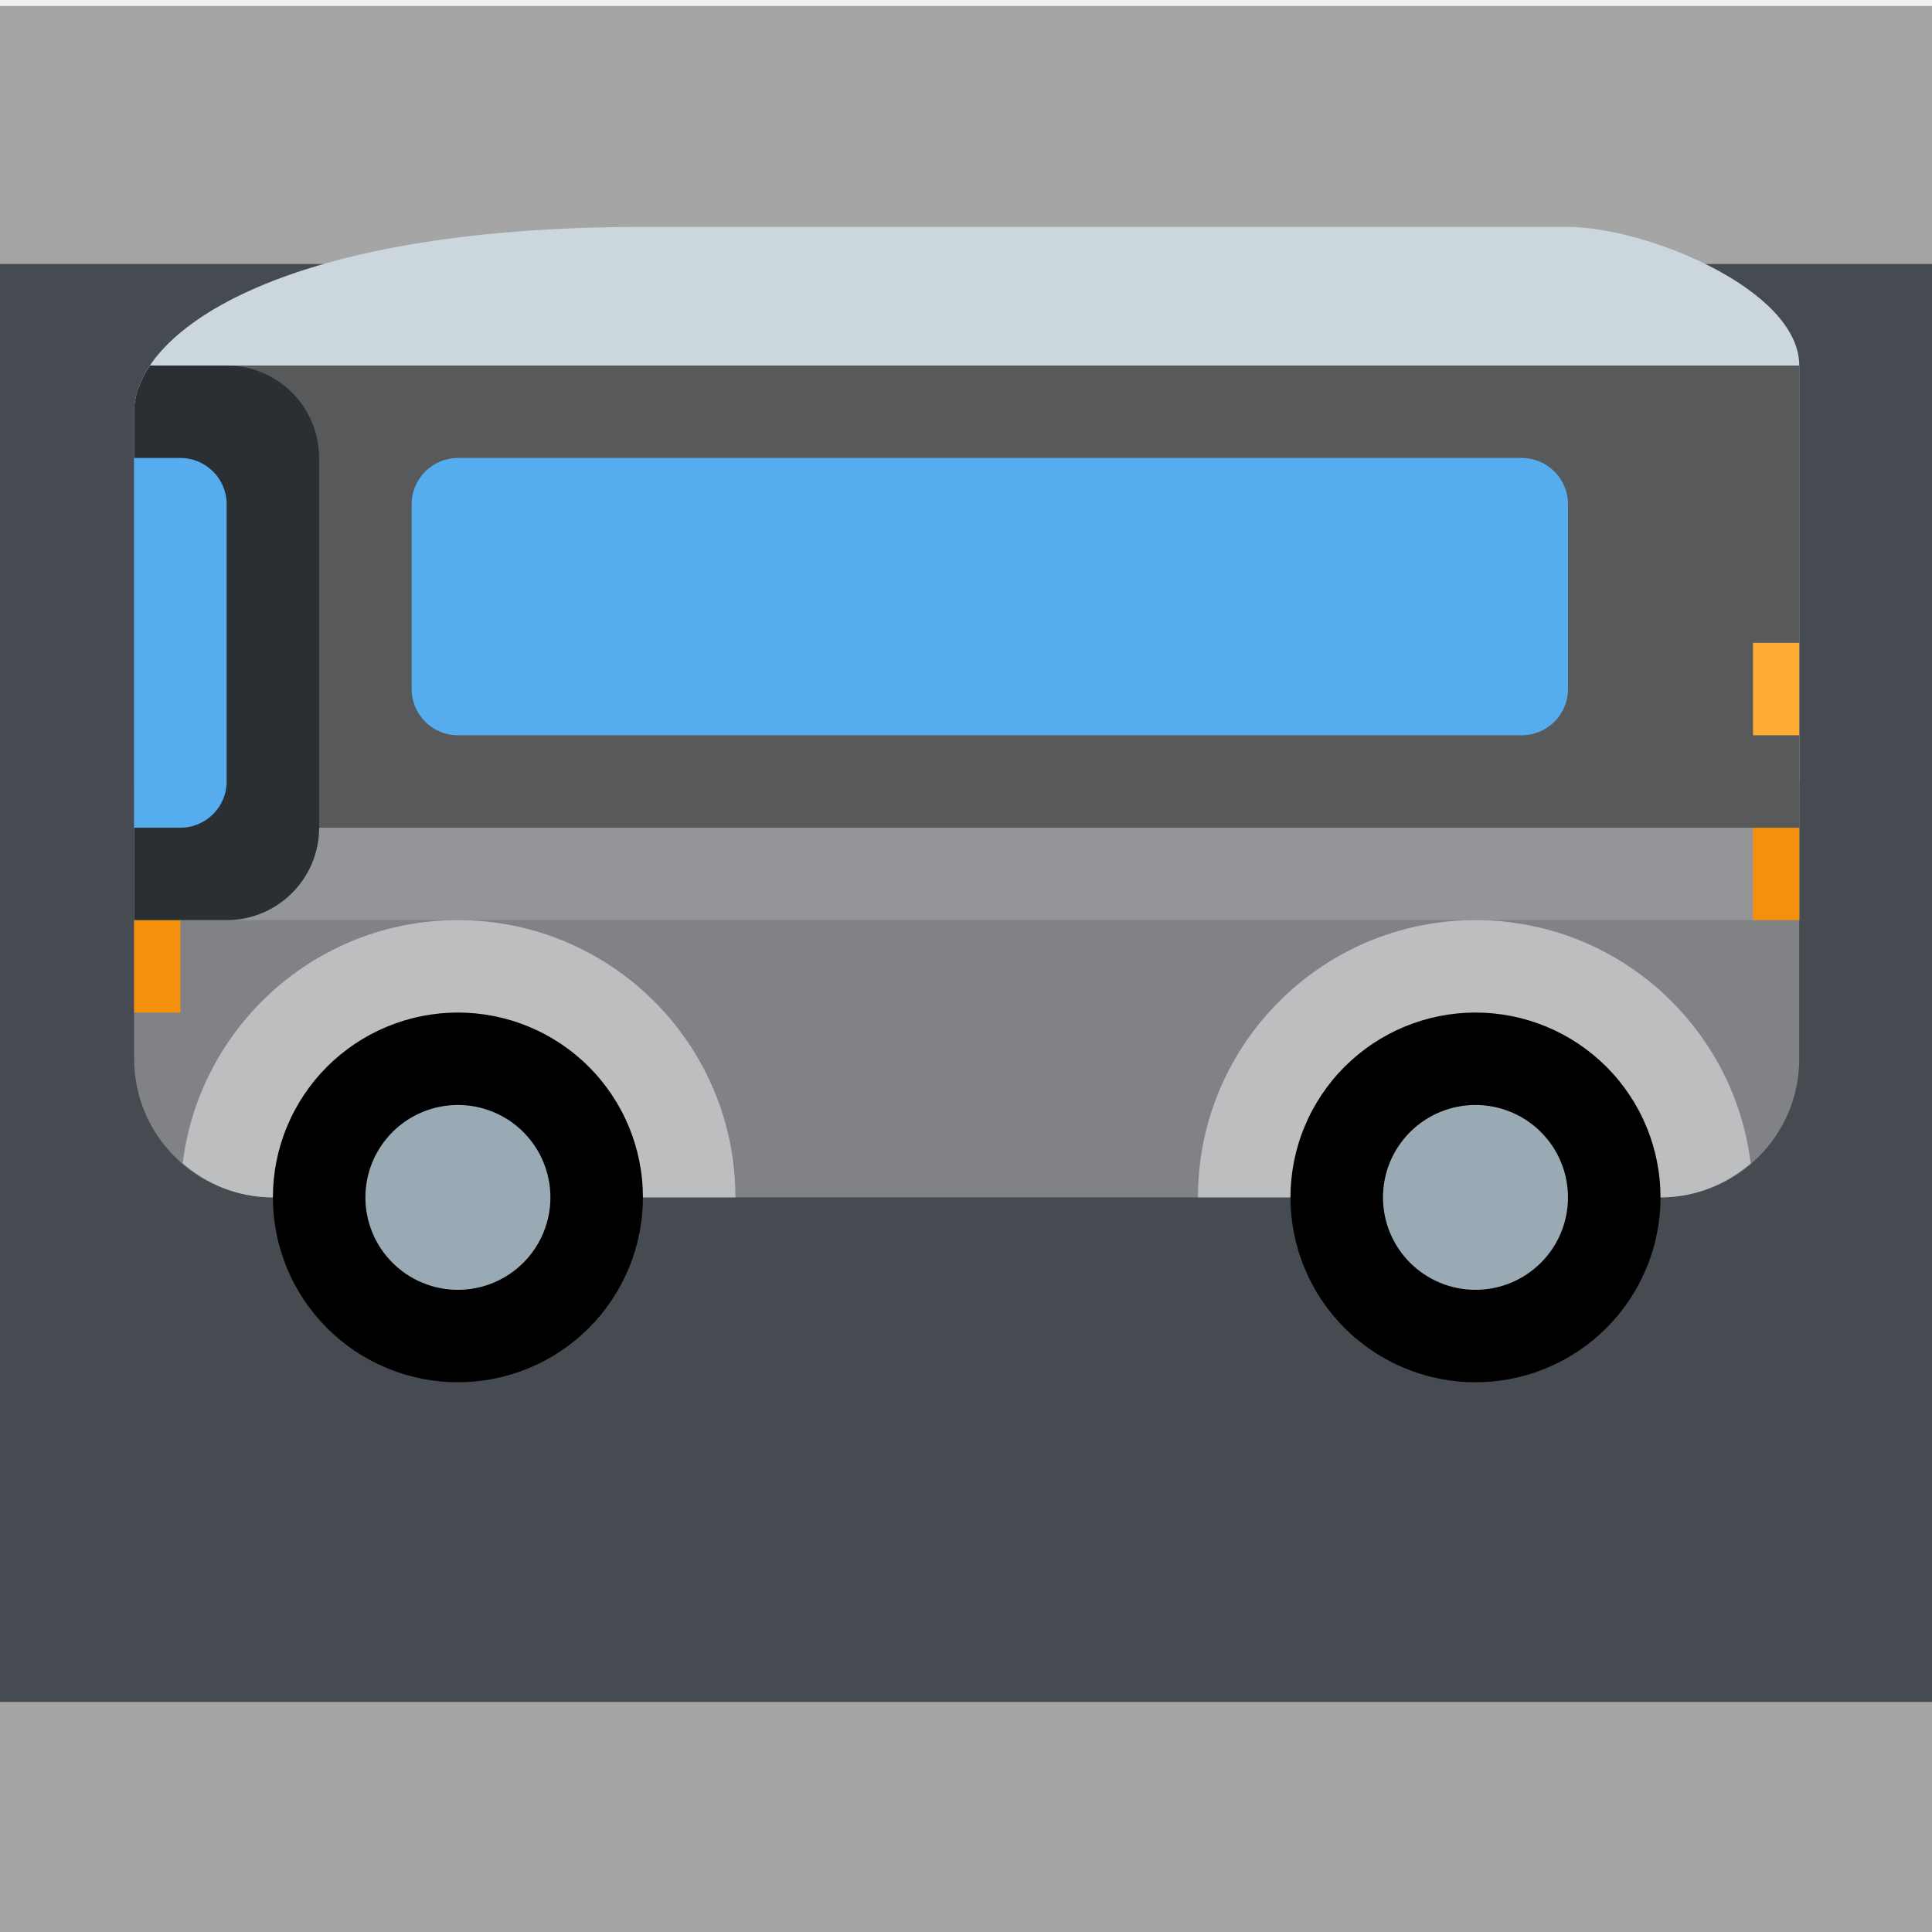
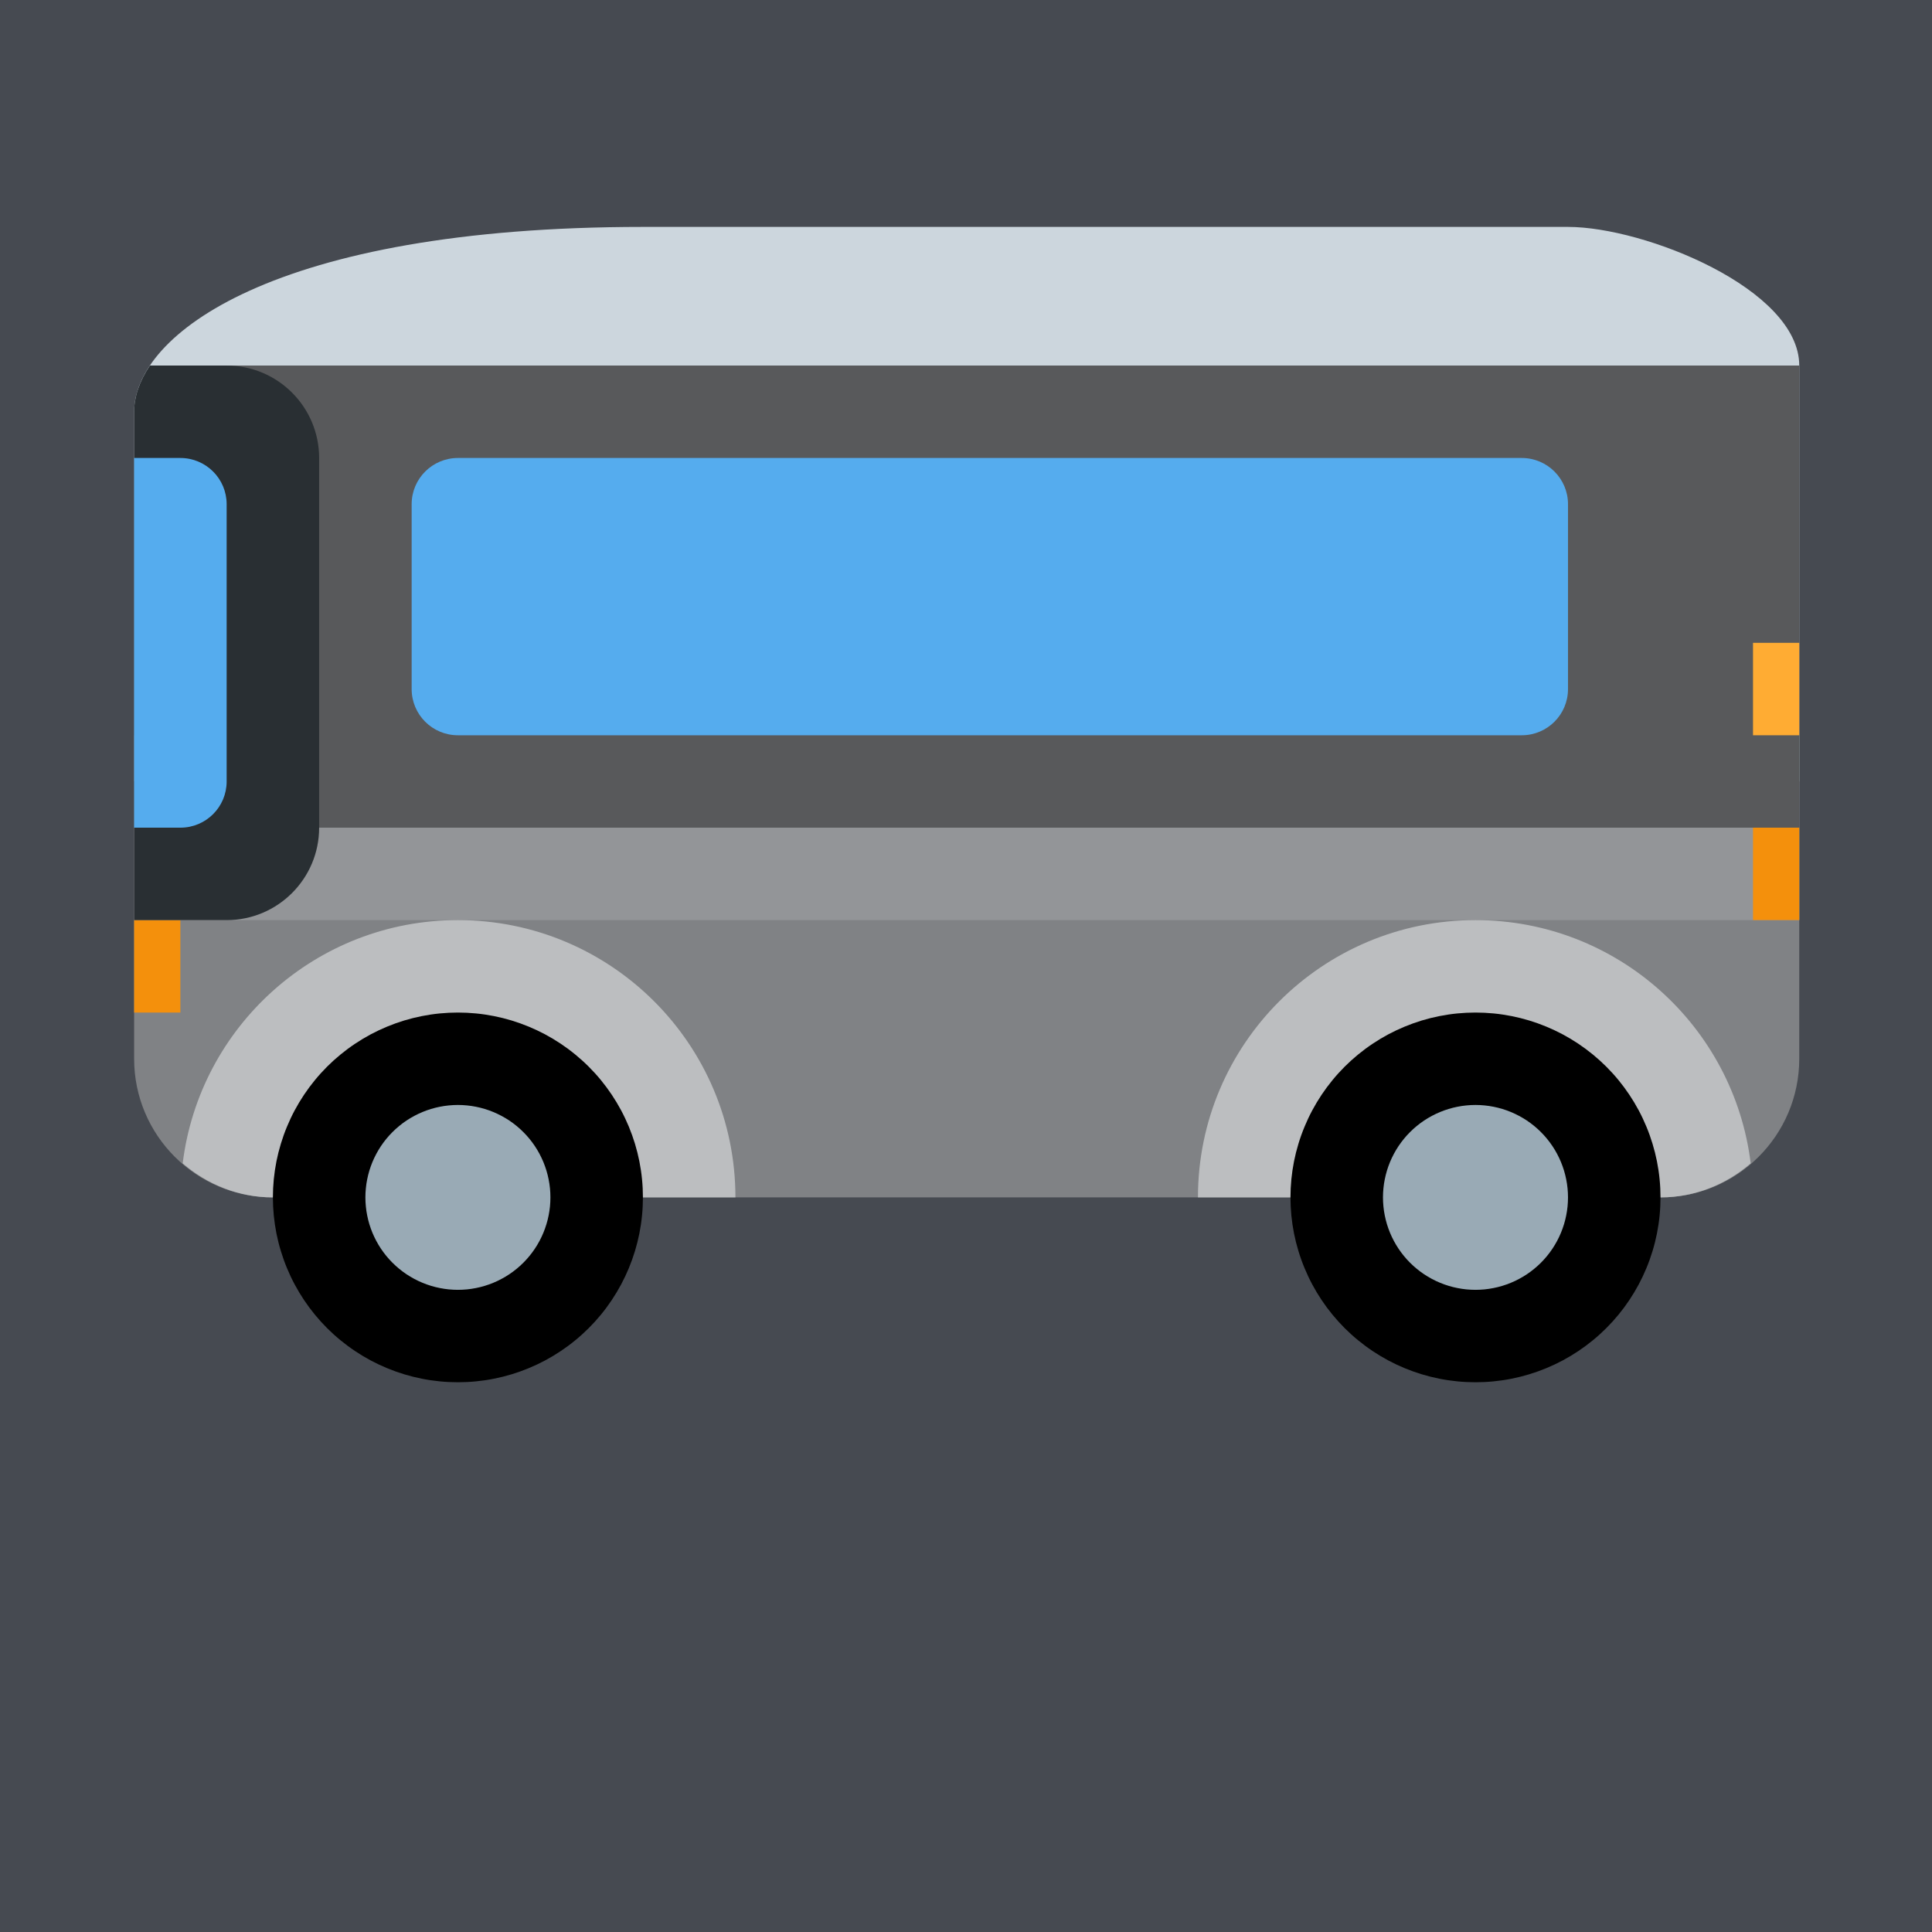
<svg xmlns="http://www.w3.org/2000/svg" width="500" zoomAndPan="magnify" viewBox="0 0 375 375" height="500" preserveAspectRatio="xMidYMid meet" version="1.0">
  <defs>
    <clipPath id="id1">
      <path d="M 26 142 L 349.637 142 L 349.637 233 L 26 233 Z M 26 142 " clip-rule="nonzero" />
    </clipPath>
    <clipPath id="id2">
      <path d="M 26 44.043 L 349.637 44.043 L 349.637 152 L 26 152 Z M 26 44.043 " clip-rule="nonzero" />
    </clipPath>
    <clipPath id="id3">
      <path d="M 26 151 L 349.637 151 L 349.637 179 L 26 179 Z M 26 151 " clip-rule="nonzero" />
    </clipPath>
    <clipPath id="id4">
      <path d="M 52 196 L 125 196 L 125 268.293 L 52 268.293 Z M 52 196 " clip-rule="nonzero" />
    </clipPath>
    <clipPath id="id5">
      <path d="M 250 196 L 323 196 L 323 268.293 L 250 268.293 Z M 250 196 " clip-rule="nonzero" />
    </clipPath>
    <clipPath id="id6">
      <path d="M 26 160 L 349.637 160 L 349.637 197 L 26 197 Z M 26 160 " clip-rule="nonzero" />
    </clipPath>
    <clipPath id="id7">
      <path d="M 35 70 L 349.637 70 L 349.637 161 L 35 161 Z M 35 70 " clip-rule="nonzero" />
    </clipPath>
    <clipPath id="id8">
      <path d="M 340 124 L 349.637 124 L 349.637 143 L 340 143 Z M 340 124 " clip-rule="nonzero" />
    </clipPath>
  </defs>
-   <rect x="-37.5" width="450" fill="rgb(94.899%, 94.899%, 94.899%)" y="-37.5" height="450" fill-opacity="1" />
+   <rect x="-37.5" width="450" fill="rgb(27.449%, 29.019%, 31.76%)" y="-37.5" height="450" fill-opacity="1" />
  <rect x="-37.5" width="450" fill="rgb(100%, 100%, 100%)" y="-37.5" height="450" fill-opacity="1" />
-   <rect x="-37.5" width="450" fill="rgb(94.899%, 94.899%, 94.899%)" y="-37.5" height="450" fill-opacity="1" />
-   <path fill="rgb(64.709%, 64.709%, 64.709%)" d="M 1257.441 330.461 L -448.809 330.461 L -448.809 380.508 L 1257.441 380.508 Z M 1257.441 1.16 L -448.809 1.16 L -448.809 51.207 L 1257.441 51.207 Z M 1257.441 1.16 " fill-opacity="1" fill-rule="evenodd" />
-   <path fill="rgb(27.449%, 29.019%, 31.76%)" d="M -448.828 51.207 L 1257.41 51.207 L 1257.41 330.398 L -448.828 330.398 Z M -448.828 51.207 " fill-opacity="1" fill-rule="evenodd" />
-   <path fill="rgb(74.899%, 74.899%, 74.899%)" d="M 1150.801 190.875 C 1150.801 177.762 1140.184 167.129 1127.098 167.129 L 961.223 167.129 C 948.137 167.129 937.52 177.762 937.52 190.875 C 937.52 203.91 948.137 214.539 961.223 214.539 L 1127.098 214.539 C 1140.184 214.539 1150.801 203.91 1150.801 190.875 Z M 724.238 190.875 C 724.238 177.762 713.621 167.129 700.535 167.129 L 534.66 167.129 C 521.574 167.129 510.957 177.762 510.957 190.875 C 510.957 203.91 521.574 214.539 534.66 214.539 L 700.535 214.539 C 713.621 214.539 724.238 203.91 724.238 190.875 Z M 297.676 190.875 C 297.676 177.762 287.059 167.129 273.973 167.129 L 108.098 167.129 C 95.012 167.129 84.395 177.762 84.395 190.875 C 84.395 203.91 95.012 214.539 108.098 214.539 L 273.973 214.539 C 287.059 214.539 297.676 203.91 297.676 190.875 Z M -128.887 190.875 C -128.887 177.762 -139.504 167.129 -152.59 167.129 L -318.465 167.129 C -331.551 167.129 -342.168 177.762 -342.168 190.875 C -342.168 203.91 -331.551 214.539 -318.465 214.539 L -152.59 214.539 C -139.504 214.539 -128.887 203.91 -128.887 190.875 Z M -128.887 190.875 " fill-opacity="1" fill-rule="evenodd" />
+   <rect x="-37.5" width="450" fill="rgb(27.449%, 29.019%, 31.76%)" y="-37.5" height="450" fill-opacity="1" />
  <g clip-path="url(#id1)">
    <path fill="rgb(50.2%, 50.98%, 52.159%)" d="M 26.035 142.715 L 26.035 205.504 C 26.035 220.367 38.094 232.414 52.969 232.414 L 322.301 232.414 C 337.18 232.414 349.234 220.367 349.234 205.504 L 349.234 142.715 Z M 26.035 142.715 " fill-opacity="1" fill-rule="nonzero" />
  </g>
  <g clip-path="url(#id2)">
    <path fill="rgb(79.999%, 83.919%, 86.67%)" d="M 349.234 151.684 L 349.234 70.953 C 349.234 56.09 319.223 44.043 304.348 44.043 L 124.789 44.043 C 52.969 44.043 26.035 65.062 26.035 79.926 L 26.035 151.684 Z M 349.234 151.684 " fill-opacity="1" fill-rule="nonzero" />
  </g>
  <g clip-path="url(#id3)">
    <path fill="rgb(57.649%, 58.429%, 59.61%)" d="M 26.035 151.684 L 349.234 151.684 L 349.234 178.594 L 26.035 178.594 Z M 26.035 151.684 " fill-opacity="1" fill-rule="nonzero" />
  </g>
  <path fill="rgb(73.729%, 74.509%, 75.29%)" d="M 88.879 178.594 C 61.379 178.594 38.73 199.207 35.461 225.805 C 40.184 229.867 46.254 232.414 52.969 232.414 L 142.746 232.414 C 142.746 202.695 118.633 178.594 88.879 178.594 Z M 339.809 225.805 C 336.539 199.207 313.891 178.594 286.391 178.594 C 256.648 178.594 232.523 202.695 232.523 232.414 L 322.301 232.414 C 329.027 232.414 335.094 229.867 339.809 225.805 Z M 339.809 225.805 " fill-opacity="1" fill-rule="nonzero" />
  <g clip-path="url(#id4)">
-     <path fill="rgb(0%, 0%, 0%)" d="M 124.789 232.414 C 124.789 233.59 124.734 234.762 124.617 235.93 C 124.504 237.102 124.328 238.262 124.102 239.414 C 123.871 240.566 123.586 241.707 123.246 242.828 C 122.902 243.953 122.508 245.059 122.059 246.145 C 121.605 247.23 121.105 248.293 120.551 249.328 C 119.996 250.363 119.391 251.371 118.738 252.348 C 118.086 253.324 117.387 254.27 116.641 255.176 C 115.895 256.086 115.105 256.953 114.273 257.785 C 113.441 258.617 112.57 259.406 111.66 260.148 C 110.754 260.895 109.809 261.594 108.832 262.246 C 107.852 262.902 106.844 263.504 105.809 264.059 C 104.77 264.613 103.707 265.113 102.621 265.562 C 101.535 266.012 100.43 266.41 99.305 266.75 C 98.18 267.09 97.039 267.375 95.887 267.605 C 94.73 267.836 93.57 268.008 92.398 268.121 C 91.23 268.238 90.055 268.293 88.879 268.293 C 87.703 268.293 86.531 268.238 85.359 268.121 C 84.188 268.008 83.027 267.836 81.875 267.605 C 80.719 267.375 79.582 267.09 78.453 266.75 C 77.328 266.41 76.223 266.012 75.137 265.562 C 74.051 265.113 72.988 264.613 71.949 264.059 C 70.914 263.504 69.906 262.902 68.93 262.246 C 67.949 261.594 67.008 260.895 66.098 260.148 C 65.188 259.406 64.316 258.617 63.484 257.785 C 62.656 256.953 61.867 256.086 61.121 255.176 C 60.375 254.27 59.672 253.324 59.02 252.348 C 58.367 251.371 57.762 250.363 57.207 249.328 C 56.652 248.293 56.152 247.23 55.703 246.145 C 55.25 245.059 54.855 243.953 54.516 242.828 C 54.172 241.707 53.887 240.566 53.656 239.414 C 53.43 238.262 53.258 237.102 53.141 235.93 C 53.027 234.762 52.969 233.59 52.969 232.414 C 52.969 231.238 53.027 230.066 53.141 228.898 C 53.258 227.727 53.43 226.566 53.656 225.414 C 53.887 224.262 54.172 223.125 54.516 222 C 54.855 220.875 55.25 219.77 55.703 218.684 C 56.152 217.598 56.652 216.535 57.207 215.5 C 57.762 214.465 58.367 213.457 59.02 212.48 C 59.672 211.504 60.375 210.562 61.121 209.652 C 61.867 208.742 62.656 207.875 63.484 207.043 C 64.316 206.211 65.188 205.426 66.098 204.68 C 67.008 203.934 67.949 203.234 68.93 202.582 C 69.906 201.93 70.914 201.324 71.949 200.77 C 72.988 200.219 74.051 199.715 75.137 199.266 C 76.223 198.816 77.328 198.422 78.453 198.078 C 79.582 197.738 80.719 197.453 81.875 197.223 C 83.027 196.996 84.188 196.824 85.359 196.707 C 86.531 196.594 87.703 196.535 88.879 196.535 C 90.055 196.535 91.23 196.594 92.398 196.707 C 93.57 196.824 94.73 196.996 95.887 197.223 C 97.039 197.453 98.18 197.738 99.305 198.078 C 100.43 198.422 101.535 198.816 102.621 199.266 C 103.707 199.715 104.77 200.219 105.809 200.77 C 106.844 201.324 107.852 201.93 108.832 202.582 C 109.809 203.234 110.754 203.934 111.66 204.68 C 112.57 205.426 113.441 206.211 114.273 207.043 C 115.105 207.875 115.895 208.742 116.641 209.652 C 117.387 210.562 118.086 211.504 118.738 212.48 C 119.391 213.457 119.996 214.465 120.551 215.5 C 121.105 216.535 121.605 217.598 122.059 218.684 C 122.508 219.77 122.902 220.875 123.246 222 C 123.586 223.125 123.871 224.262 124.102 225.414 C 124.328 226.566 124.504 227.727 124.617 228.898 C 124.734 230.066 124.789 231.238 124.789 232.414 Z M 124.789 232.414 " fill-opacity="1" fill-rule="nonzero" />
+     <path fill="rgb(0%, 0%, 0%)" d="M 124.789 232.414 C 124.789 233.59 124.734 234.762 124.617 235.93 C 124.504 237.102 124.328 238.262 124.102 239.414 C 123.871 240.566 123.586 241.707 123.246 242.828 C 122.902 243.953 122.508 245.059 122.059 246.145 C 121.605 247.23 121.105 248.293 120.551 249.328 C 119.996 250.363 119.391 251.371 118.738 252.348 C 118.086 253.324 117.387 254.27 116.641 255.176 C 115.895 256.086 115.105 256.953 114.273 257.785 C 113.441 258.617 112.57 259.406 111.66 260.148 C 110.754 260.895 109.809 261.594 108.832 262.246 C 107.852 262.898 106.844 263.504 105.809 264.059 C 104.77 264.613 103.707 265.113 102.621 265.562 C 101.535 266.012 100.43 266.406 99.305 266.75 C 98.18 267.09 97.039 267.375 95.887 267.605 C 94.73 267.836 93.57 268.008 92.398 268.121 C 91.23 268.238 90.055 268.293 88.879 268.293 C 87.703 268.293 86.531 268.238 85.359 268.121 C 84.188 268.008 83.027 267.836 81.875 267.605 C 80.719 267.375 79.582 267.09 78.453 266.75 C 77.328 266.406 76.223 266.012 75.137 265.562 C 74.051 265.113 72.988 264.613 71.949 264.059 C 70.914 263.504 69.906 262.898 68.93 262.246 C 67.949 261.594 67.008 260.895 66.098 260.148 C 65.188 259.406 64.316 258.617 63.484 257.785 C 62.656 256.953 61.867 256.086 61.121 255.176 C 60.375 254.27 59.672 253.324 59.02 252.348 C 58.367 251.371 57.762 250.363 57.207 249.328 C 56.652 248.293 56.152 247.23 55.703 246.145 C 55.25 245.059 54.855 243.953 54.516 242.828 C 54.172 241.707 53.887 240.566 53.656 239.414 C 53.43 238.262 53.258 237.102 53.141 235.93 C 53.027 234.762 52.969 233.59 52.969 232.414 C 52.969 231.238 53.027 230.066 53.141 228.898 C 53.258 227.727 53.43 226.566 53.656 225.414 C 53.887 224.262 54.172 223.125 54.516 222 C 54.855 220.875 55.25 219.77 55.703 218.684 C 56.152 217.598 56.652 216.535 57.207 215.5 C 57.762 214.465 58.367 213.457 59.02 212.48 C 59.672 211.504 60.375 210.559 61.121 209.652 C 61.867 208.742 62.656 207.875 63.484 207.043 C 64.316 206.211 65.188 205.426 66.098 204.68 C 67.008 203.934 67.949 203.234 68.93 202.582 C 69.906 201.93 70.914 201.324 71.949 200.77 C 72.988 200.219 74.051 199.715 75.137 199.266 C 76.223 198.816 77.328 198.422 78.453 198.078 C 79.582 197.738 80.719 197.453 81.875 197.223 C 83.027 196.996 84.188 196.82 85.359 196.707 C 86.531 196.594 87.703 196.535 88.879 196.535 C 90.055 196.535 91.23 196.594 92.398 196.707 C 93.57 196.82 94.73 196.996 95.887 197.223 C 97.039 197.453 98.18 197.738 99.305 198.078 C 100.43 198.422 101.535 198.816 102.621 199.266 C 103.707 199.715 104.77 200.219 105.809 200.77 C 106.844 201.324 107.852 201.93 108.832 202.582 C 109.809 203.234 110.754 203.934 111.66 204.68 C 112.57 205.426 113.441 206.211 114.273 207.043 C 115.105 207.875 115.895 208.742 116.641 209.652 C 117.387 210.559 118.086 211.504 118.738 212.48 C 119.391 213.457 119.996 214.465 120.551 215.5 C 121.105 216.535 121.605 217.598 122.059 218.684 C 122.508 219.77 122.902 220.875 123.246 222 C 123.586 223.125 123.871 224.262 124.102 225.414 C 124.328 226.566 124.504 227.727 124.617 228.898 C 124.734 230.066 124.789 231.238 124.789 232.414 Z M 124.789 232.414 " fill-opacity="1" fill-rule="nonzero" />
  </g>
-   <path fill="rgb(59.999%, 66.669%, 70.979%)" d="M 106.836 232.414 C 106.836 233.004 106.805 233.59 106.75 234.172 C 106.691 234.758 106.605 235.34 106.488 235.914 C 106.375 236.492 106.234 237.059 106.062 237.621 C 105.891 238.184 105.691 238.738 105.469 239.281 C 105.242 239.824 104.992 240.352 104.715 240.871 C 104.438 241.391 104.137 241.895 103.809 242.383 C 103.48 242.871 103.133 243.34 102.758 243.797 C 102.387 244.25 101.992 244.684 101.574 245.102 C 101.16 245.516 100.727 245.91 100.27 246.281 C 99.816 246.656 99.344 247.004 98.855 247.332 C 98.367 247.656 97.863 247.961 97.344 248.234 C 96.824 248.512 96.293 248.766 95.75 248.988 C 95.207 249.215 94.652 249.41 94.09 249.582 C 93.527 249.754 92.961 249.895 92.383 250.008 C 91.805 250.125 91.223 250.211 90.641 250.27 C 90.055 250.324 89.469 250.355 88.879 250.355 C 88.293 250.355 87.703 250.324 87.121 250.27 C 86.535 250.211 85.953 250.125 85.375 250.008 C 84.801 249.895 84.23 249.754 83.668 249.582 C 83.105 249.41 82.551 249.215 82.008 248.988 C 81.465 248.766 80.934 248.512 80.414 248.234 C 79.895 247.961 79.395 247.656 78.902 247.332 C 78.414 247.004 77.941 246.656 77.488 246.281 C 77.035 245.91 76.598 245.516 76.184 245.102 C 75.766 244.684 75.371 244.25 75 243.797 C 74.625 243.34 74.277 242.871 73.949 242.383 C 73.625 241.895 73.32 241.391 73.043 240.871 C 72.766 240.352 72.516 239.824 72.289 239.281 C 72.066 238.738 71.867 238.184 71.695 237.621 C 71.527 237.059 71.383 236.492 71.27 235.914 C 71.152 235.34 71.066 234.758 71.012 234.172 C 70.953 233.59 70.922 233.004 70.922 232.414 C 70.922 231.828 70.953 231.242 71.012 230.656 C 71.066 230.07 71.152 229.492 71.27 228.914 C 71.383 228.34 71.527 227.77 71.695 227.207 C 71.867 226.645 72.066 226.094 72.289 225.551 C 72.516 225.008 72.766 224.477 73.043 223.957 C 73.32 223.438 73.625 222.938 73.949 222.449 C 74.277 221.957 74.625 221.488 75 221.035 C 75.371 220.578 75.766 220.145 76.184 219.73 C 76.598 219.312 77.035 218.918 77.488 218.547 C 77.941 218.176 78.414 217.824 78.902 217.496 C 79.395 217.172 79.895 216.871 80.414 216.594 C 80.934 216.316 81.465 216.066 82.008 215.84 C 82.551 215.613 83.105 215.418 83.668 215.246 C 84.23 215.078 84.801 214.934 85.375 214.82 C 85.953 214.703 86.535 214.617 87.121 214.562 C 87.703 214.504 88.293 214.473 88.879 214.473 C 89.469 214.473 90.055 214.504 90.641 214.562 C 91.223 214.617 91.805 214.703 92.383 214.82 C 92.961 214.934 93.527 215.078 94.09 215.246 C 94.652 215.418 95.207 215.613 95.75 215.84 C 96.293 216.066 96.824 216.316 97.344 216.594 C 97.863 216.871 98.367 217.172 98.855 217.496 C 99.344 217.824 99.816 218.176 100.27 218.547 C 100.727 218.918 101.16 219.312 101.574 219.73 C 101.992 220.145 102.387 220.578 102.758 221.035 C 103.133 221.488 103.48 221.957 103.809 222.449 C 104.137 222.938 104.438 223.438 104.715 223.957 C 104.992 224.477 105.242 225.008 105.469 225.551 C 105.691 226.094 105.891 226.645 106.062 227.207 C 106.234 227.77 106.375 228.34 106.488 228.914 C 106.605 229.492 106.691 230.07 106.75 230.656 C 106.805 231.242 106.836 231.828 106.836 232.414 Z M 106.836 232.414 " fill-opacity="1" fill-rule="nonzero" />
+   <path fill="rgb(59.999%, 66.669%, 70.979%)" d="M 106.836 232.414 C 106.836 233 106.805 233.59 106.75 234.172 C 106.691 234.758 106.605 235.336 106.488 235.914 C 106.375 236.492 106.234 237.059 106.062 237.621 C 105.891 238.184 105.691 238.738 105.469 239.281 C 105.242 239.824 104.992 240.352 104.715 240.871 C 104.438 241.391 104.137 241.891 103.809 242.383 C 103.48 242.871 103.133 243.34 102.758 243.797 C 102.387 244.25 101.992 244.684 101.574 245.102 C 101.16 245.516 100.727 245.91 100.27 246.281 C 99.816 246.656 99.344 247.004 98.855 247.332 C 98.367 247.656 97.863 247.957 97.344 248.234 C 96.824 248.512 96.293 248.766 95.75 248.988 C 95.207 249.215 94.652 249.41 94.09 249.582 C 93.527 249.754 92.961 249.895 92.383 250.008 C 91.805 250.125 91.223 250.211 90.641 250.27 C 90.055 250.324 89.469 250.355 88.879 250.355 C 88.293 250.355 87.703 250.324 87.121 250.27 C 86.535 250.211 85.953 250.125 85.375 250.008 C 84.801 249.895 84.23 249.754 83.668 249.582 C 83.105 249.41 82.551 249.215 82.008 248.988 C 81.465 248.766 80.934 248.512 80.414 248.234 C 79.895 247.957 79.395 247.656 78.902 247.332 C 78.414 247.004 77.941 246.656 77.488 246.281 C 77.035 245.91 76.598 245.516 76.184 245.102 C 75.766 244.684 75.371 244.25 75 243.797 C 74.625 243.34 74.277 242.871 73.949 242.383 C 73.625 241.891 73.32 241.391 73.043 240.871 C 72.766 240.352 72.516 239.824 72.289 239.281 C 72.066 238.738 71.867 238.184 71.695 237.621 C 71.527 237.059 71.383 236.492 71.27 235.914 C 71.152 235.336 71.066 234.758 71.012 234.172 C 70.953 233.59 70.922 233 70.922 232.414 C 70.922 231.828 70.953 231.242 71.012 230.656 C 71.066 230.07 71.152 229.492 71.27 228.914 C 71.383 228.34 71.527 227.77 71.695 227.207 C 71.867 226.645 72.066 226.09 72.289 225.547 C 72.516 225.008 72.766 224.477 73.043 223.957 C 73.32 223.438 73.625 222.938 73.949 222.445 C 74.277 221.957 74.625 221.488 75 221.031 C 75.371 220.578 75.766 220.145 76.184 219.73 C 76.598 219.312 77.035 218.918 77.488 218.547 C 77.941 218.172 78.414 217.824 78.902 217.496 C 79.395 217.172 79.895 216.871 80.414 216.594 C 80.934 216.316 81.465 216.066 82.008 215.84 C 82.551 215.613 83.105 215.418 83.668 215.246 C 84.23 215.074 84.801 214.934 85.375 214.82 C 85.953 214.703 86.535 214.617 87.121 214.562 C 87.703 214.504 88.293 214.473 88.879 214.473 C 89.469 214.473 90.055 214.504 90.641 214.562 C 91.223 214.617 91.805 214.703 92.383 214.82 C 92.961 214.934 93.527 215.074 94.09 215.246 C 94.652 215.418 95.207 215.613 95.75 215.84 C 96.293 216.066 96.824 216.316 97.344 216.594 C 97.863 216.871 98.367 217.172 98.855 217.496 C 99.344 217.824 99.816 218.172 100.27 218.547 C 100.727 218.918 101.16 219.312 101.574 219.73 C 101.992 220.145 102.387 220.578 102.758 221.031 C 103.133 221.488 103.48 221.957 103.809 222.445 C 104.137 222.938 104.438 223.438 104.715 223.957 C 104.992 224.477 105.242 225.008 105.469 225.547 C 105.691 226.09 105.891 226.645 106.062 227.207 C 106.234 227.77 106.375 228.34 106.488 228.914 C 106.605 229.492 106.691 230.07 106.75 230.656 C 106.805 231.242 106.836 231.828 106.836 232.414 Z M 106.836 232.414 " fill-opacity="1" fill-rule="nonzero" />
  <g clip-path="url(#id5)">
-     <path fill="rgb(0%, 0%, 0%)" d="M 322.301 232.414 C 322.301 233.59 322.246 234.762 322.129 235.93 C 322.016 237.102 321.84 238.262 321.613 239.414 C 321.383 240.566 321.098 241.707 320.754 242.828 C 320.414 243.953 320.02 245.059 319.566 246.145 C 319.117 247.23 318.617 248.293 318.062 249.328 C 317.508 250.363 316.902 251.371 316.25 252.348 C 315.598 253.324 314.898 254.27 314.152 255.176 C 313.406 256.086 312.617 256.953 311.785 257.785 C 310.953 258.617 310.082 259.406 309.172 260.148 C 308.262 260.895 307.32 261.594 306.344 262.246 C 305.363 262.902 304.355 263.504 303.32 264.059 C 302.281 264.613 301.219 265.113 300.133 265.562 C 299.047 266.012 297.941 266.41 296.816 266.75 C 295.691 267.09 294.551 267.375 293.398 267.605 C 292.242 267.836 291.082 268.008 289.91 268.121 C 288.742 268.238 287.566 268.293 286.391 268.293 C 285.215 268.293 284.043 268.238 282.871 268.121 C 281.699 268.008 280.539 267.836 279.387 267.605 C 278.23 267.375 277.09 267.09 275.965 266.75 C 274.84 266.41 273.734 266.012 272.648 265.562 C 271.562 265.113 270.5 264.613 269.461 264.059 C 268.426 263.504 267.418 262.902 266.441 262.246 C 265.461 261.594 264.52 260.895 263.609 260.148 C 262.699 259.406 261.828 258.617 260.996 257.785 C 260.168 256.953 259.379 256.086 258.633 255.176 C 257.887 254.27 257.184 253.324 256.531 252.348 C 255.879 251.371 255.273 250.363 254.719 249.328 C 254.164 248.293 253.664 247.23 253.215 246.145 C 252.762 245.059 252.367 243.953 252.027 242.828 C 251.684 241.707 251.398 240.566 251.168 239.414 C 250.941 238.262 250.77 237.102 250.652 235.93 C 250.539 234.762 250.48 233.59 250.48 232.414 C 250.48 231.238 250.539 230.066 250.652 228.898 C 250.77 227.727 250.941 226.566 251.168 225.414 C 251.398 224.262 251.684 223.125 252.027 222 C 252.367 220.875 252.762 219.77 253.215 218.684 C 253.664 217.598 254.164 216.535 254.719 215.5 C 255.273 214.465 255.879 213.457 256.531 212.48 C 257.184 211.504 257.887 210.562 258.633 209.652 C 259.379 208.742 260.168 207.875 260.996 207.043 C 261.828 206.211 262.699 205.426 263.609 204.68 C 264.52 203.934 265.461 203.234 266.441 202.582 C 267.418 201.93 268.426 201.324 269.461 200.77 C 270.5 200.219 271.562 199.715 272.648 199.266 C 273.734 198.816 274.84 198.422 275.965 198.078 C 277.09 197.738 278.23 197.453 279.387 197.223 C 280.539 196.996 281.699 196.824 282.871 196.707 C 284.043 196.594 285.215 196.535 286.391 196.535 C 287.566 196.535 288.742 196.594 289.91 196.707 C 291.082 196.824 292.242 196.996 293.398 197.223 C 294.551 197.453 295.691 197.738 296.816 198.078 C 297.941 198.422 299.047 198.816 300.133 199.266 C 301.219 199.715 302.281 200.219 303.32 200.77 C 304.355 201.324 305.363 201.93 306.344 202.582 C 307.32 203.234 308.262 203.934 309.172 204.68 C 310.082 205.426 310.953 206.211 311.785 207.043 C 312.617 207.875 313.406 208.742 314.152 209.652 C 314.898 210.562 315.598 211.504 316.25 212.48 C 316.902 213.457 317.508 214.465 318.062 215.5 C 318.617 216.535 319.117 217.598 319.566 218.684 C 320.02 219.77 320.414 220.875 320.754 222 C 321.098 223.125 321.383 224.262 321.613 225.414 C 321.84 226.566 322.016 227.727 322.129 228.898 C 322.246 230.066 322.301 231.238 322.301 232.414 Z M 322.301 232.414 " fill-opacity="1" fill-rule="nonzero" />
+     <path fill="rgb(0%, 0%, 0%)" d="M 322.301 232.414 C 322.301 233.59 322.246 234.762 322.129 235.93 C 322.016 237.102 321.84 238.262 321.613 239.414 C 321.383 240.566 321.098 241.707 320.754 242.828 C 320.414 243.953 320.02 245.059 319.566 246.145 C 319.117 247.23 318.617 248.293 318.062 249.328 C 317.508 250.363 316.902 251.371 316.25 252.348 C 315.598 253.324 314.898 254.27 314.152 255.176 C 313.406 256.086 312.617 256.953 311.785 257.785 C 310.953 258.617 310.082 259.406 309.172 260.148 C 308.262 260.895 307.32 261.594 306.344 262.246 C 305.363 262.898 304.355 263.504 303.32 264.059 C 302.281 264.613 301.219 265.113 300.133 265.562 C 299.047 266.012 297.941 266.406 296.816 266.75 C 295.691 267.09 294.551 267.375 293.398 267.605 C 292.242 267.836 291.082 268.008 289.91 268.121 C 288.742 268.238 287.566 268.293 286.391 268.293 C 285.215 268.293 284.043 268.238 282.871 268.121 C 281.699 268.008 280.539 267.836 279.387 267.605 C 278.23 267.375 277.09 267.09 275.965 266.75 C 274.84 266.406 273.734 266.012 272.648 265.562 C 271.562 265.113 270.5 264.613 269.461 264.059 C 268.426 263.504 267.418 262.898 266.441 262.246 C 265.461 261.594 264.52 260.895 263.609 260.148 C 262.699 259.406 261.828 258.617 260.996 257.785 C 260.168 256.953 259.379 256.086 258.633 255.176 C 257.887 254.27 257.184 253.324 256.531 252.348 C 255.879 251.371 255.273 250.363 254.719 249.328 C 254.164 248.293 253.664 247.23 253.215 246.145 C 252.762 245.059 252.367 243.953 252.027 242.828 C 251.684 241.707 251.398 240.566 251.168 239.414 C 250.941 238.262 250.77 237.102 250.652 235.93 C 250.539 234.762 250.48 233.59 250.48 232.414 C 250.48 231.238 250.539 230.066 250.652 228.898 C 250.77 227.727 250.941 226.566 251.168 225.414 C 251.398 224.262 251.684 223.125 252.027 222 C 252.367 220.875 252.762 219.77 253.215 218.684 C 253.664 217.598 254.164 216.535 254.719 215.5 C 255.273 214.465 255.879 213.457 256.531 212.48 C 257.184 211.504 257.887 210.559 258.633 209.652 C 259.379 208.742 260.168 207.875 260.996 207.043 C 261.828 206.211 262.699 205.426 263.609 204.68 C 264.52 203.934 265.461 203.234 266.441 202.582 C 267.418 201.93 268.426 201.324 269.461 200.77 C 270.5 200.219 271.562 199.715 272.648 199.266 C 273.734 198.816 274.84 198.422 275.965 198.078 C 277.09 197.738 278.23 197.453 279.387 197.223 C 280.539 196.996 281.699 196.82 282.871 196.707 C 284.043 196.594 285.215 196.535 286.391 196.535 C 287.566 196.535 288.742 196.594 289.91 196.707 C 291.082 196.82 292.242 196.996 293.398 197.223 C 294.551 197.453 295.691 197.738 296.816 198.078 C 297.941 198.422 299.047 198.816 300.133 199.266 C 301.219 199.715 302.281 200.219 303.32 200.77 C 304.355 201.324 305.363 201.93 306.344 202.582 C 307.32 203.234 308.262 203.934 309.172 204.68 C 310.082 205.426 310.953 206.211 311.785 207.043 C 312.617 207.875 313.406 208.742 314.152 209.652 C 314.898 210.559 315.598 211.504 316.25 212.48 C 316.902 213.457 317.508 214.465 318.062 215.5 C 318.617 216.535 319.117 217.598 319.566 218.684 C 320.02 219.77 320.414 220.875 320.754 222 C 321.098 223.125 321.383 224.262 321.613 225.414 C 321.84 226.566 322.016 227.727 322.129 228.898 C 322.246 230.066 322.301 231.238 322.301 232.414 Z M 322.301 232.414 " fill-opacity="1" fill-rule="nonzero" />
  </g>
-   <path fill="rgb(59.999%, 66.669%, 70.979%)" d="M 304.348 232.414 C 304.348 233.004 304.316 233.59 304.262 234.172 C 304.203 234.758 304.117 235.34 304 235.914 C 303.887 236.492 303.742 237.059 303.574 237.621 C 303.402 238.184 303.203 238.738 302.98 239.281 C 302.754 239.824 302.504 240.352 302.227 240.871 C 301.949 241.391 301.648 241.895 301.32 242.383 C 300.992 242.871 300.645 243.34 300.27 243.797 C 299.898 244.25 299.504 244.684 299.086 245.102 C 298.672 245.516 298.234 245.91 297.781 246.281 C 297.328 246.656 296.855 247.004 296.367 247.332 C 295.879 247.656 295.375 247.961 294.855 248.234 C 294.336 248.512 293.805 248.766 293.262 248.988 C 292.719 249.215 292.164 249.41 291.602 249.582 C 291.039 249.754 290.469 249.895 289.895 250.008 C 289.316 250.125 288.734 250.211 288.152 250.27 C 287.566 250.324 286.98 250.355 286.391 250.355 C 285.801 250.355 285.215 250.324 284.629 250.27 C 284.047 250.211 283.465 250.125 282.887 250.008 C 282.312 249.895 281.742 249.754 281.18 249.582 C 280.617 249.41 280.062 249.215 279.52 248.988 C 278.977 248.766 278.445 248.512 277.926 248.234 C 277.406 247.961 276.902 247.656 276.414 247.332 C 275.926 247.004 275.453 246.656 275 246.281 C 274.547 245.91 274.109 245.516 273.695 245.102 C 273.277 244.684 272.883 244.25 272.512 243.797 C 272.137 243.34 271.789 242.871 271.461 242.383 C 271.133 241.895 270.832 241.391 270.555 240.871 C 270.277 240.352 270.027 239.824 269.801 239.281 C 269.578 238.738 269.379 238.184 269.207 237.621 C 269.039 237.059 268.895 236.492 268.781 235.914 C 268.664 235.34 268.578 234.758 268.523 234.172 C 268.465 233.59 268.434 233.004 268.434 232.414 C 268.434 231.828 268.465 231.242 268.523 230.656 C 268.578 230.07 268.664 229.492 268.781 228.914 C 268.895 228.34 269.039 227.77 269.207 227.207 C 269.379 226.645 269.578 226.094 269.801 225.551 C 270.027 225.008 270.277 224.477 270.555 223.957 C 270.832 223.438 271.133 222.938 271.461 222.449 C 271.789 221.957 272.137 221.488 272.512 221.035 C 272.883 220.578 273.277 220.145 273.695 219.73 C 274.109 219.312 274.547 218.918 275 218.547 C 275.453 218.176 275.926 217.824 276.414 217.496 C 276.902 217.172 277.406 216.871 277.926 216.594 C 278.445 216.316 278.977 216.066 279.52 215.84 C 280.062 215.613 280.617 215.418 281.18 215.246 C 281.742 215.078 282.312 214.934 282.887 214.82 C 283.465 214.703 284.047 214.617 284.629 214.562 C 285.215 214.504 285.801 214.473 286.391 214.473 C 286.98 214.473 287.566 214.504 288.152 214.562 C 288.734 214.617 289.316 214.703 289.895 214.82 C 290.469 214.934 291.039 215.078 291.602 215.246 C 292.164 215.418 292.719 215.613 293.262 215.84 C 293.805 216.066 294.336 216.316 294.855 216.594 C 295.375 216.871 295.879 217.172 296.367 217.496 C 296.855 217.824 297.328 218.176 297.781 218.547 C 298.234 218.918 298.672 219.312 299.086 219.73 C 299.504 220.145 299.898 220.578 300.27 221.035 C 300.645 221.488 300.992 221.957 301.32 222.449 C 301.648 222.938 301.949 223.438 302.227 223.957 C 302.504 224.477 302.754 225.008 302.98 225.551 C 303.203 226.094 303.402 226.645 303.574 227.207 C 303.742 227.77 303.887 228.34 304 228.914 C 304.117 229.492 304.203 230.07 304.262 230.656 C 304.316 231.242 304.348 231.828 304.348 232.414 Z M 304.348 232.414 " fill-opacity="1" fill-rule="nonzero" />
+   <path fill="rgb(59.999%, 66.669%, 70.979%)" d="M 304.348 232.414 C 304.348 233 304.316 233.59 304.262 234.172 C 304.203 234.758 304.117 235.336 304 235.914 C 303.887 236.492 303.742 237.059 303.574 237.621 C 303.402 238.184 303.203 238.738 302.98 239.281 C 302.754 239.824 302.504 240.352 302.227 240.871 C 301.949 241.391 301.648 241.891 301.32 242.383 C 300.992 242.871 300.645 243.34 300.27 243.797 C 299.898 244.25 299.504 244.684 299.086 245.102 C 298.672 245.516 298.234 245.91 297.781 246.281 C 297.328 246.656 296.855 247.004 296.367 247.332 C 295.879 247.656 295.375 247.957 294.855 248.234 C 294.336 248.512 293.805 248.766 293.262 248.988 C 292.719 249.215 292.164 249.41 291.602 249.582 C 291.039 249.754 290.469 249.895 289.895 250.008 C 289.316 250.125 288.734 250.211 288.152 250.27 C 287.566 250.324 286.98 250.355 286.391 250.355 C 285.801 250.355 285.215 250.324 284.629 250.27 C 284.047 250.211 283.465 250.125 282.887 250.008 C 282.312 249.895 281.742 249.754 281.18 249.582 C 280.617 249.41 280.062 249.215 279.52 248.988 C 278.977 248.766 278.445 248.512 277.926 248.234 C 277.406 247.957 276.902 247.656 276.414 247.332 C 275.926 247.004 275.453 246.656 275 246.281 C 274.547 245.91 274.109 245.516 273.695 245.102 C 273.277 244.684 272.883 244.25 272.512 243.797 C 272.137 243.34 271.789 242.871 271.461 242.383 C 271.133 241.891 270.832 241.391 270.555 240.871 C 270.277 240.352 270.027 239.824 269.801 239.281 C 269.578 238.738 269.379 238.184 269.207 237.621 C 269.039 237.059 268.895 236.492 268.781 235.914 C 268.664 235.336 268.578 234.758 268.523 234.172 C 268.465 233.59 268.434 233 268.434 232.414 C 268.434 231.828 268.465 231.242 268.523 230.656 C 268.578 230.07 268.664 229.492 268.781 228.914 C 268.895 228.34 269.039 227.77 269.207 227.207 C 269.379 226.645 269.578 226.09 269.801 225.547 C 270.027 225.008 270.277 224.477 270.555 223.957 C 270.832 223.438 271.133 222.938 271.461 222.445 C 271.789 221.957 272.137 221.488 272.512 221.031 C 272.883 220.578 273.277 220.145 273.695 219.73 C 274.109 219.312 274.547 218.918 275 218.547 C 275.453 218.172 275.926 217.824 276.414 217.496 C 276.902 217.172 277.406 216.871 277.926 216.594 C 278.445 216.316 278.977 216.066 279.52 215.84 C 280.062 215.613 280.617 215.418 281.18 215.246 C 281.742 215.074 282.312 214.934 282.887 214.82 C 283.465 214.703 284.047 214.617 284.629 214.562 C 285.215 214.504 285.801 214.473 286.391 214.473 C 286.98 214.473 287.566 214.504 288.152 214.562 C 288.734 214.617 289.316 214.703 289.895 214.82 C 290.469 214.934 291.039 215.074 291.602 215.246 C 292.164 215.418 292.719 215.613 293.262 215.84 C 293.805 216.066 294.336 216.316 294.855 216.594 C 295.375 216.871 295.879 217.172 296.367 217.496 C 296.855 217.824 297.328 218.172 297.781 218.547 C 298.234 218.918 298.672 219.312 299.086 219.73 C 299.504 220.145 299.898 220.578 300.27 221.031 C 300.645 221.488 300.992 221.957 301.32 222.445 C 301.648 222.938 301.949 223.438 302.227 223.957 C 302.504 224.477 302.754 225.008 302.98 225.547 C 303.203 226.09 303.402 226.645 303.574 227.207 C 303.742 227.77 303.887 228.34 304 228.914 C 304.117 229.492 304.203 230.07 304.262 230.656 C 304.316 231.242 304.348 231.828 304.348 232.414 Z M 304.348 232.414 " fill-opacity="1" fill-rule="nonzero" />
  <g clip-path="url(#id6)">
-     <path fill="rgb(95.689%, 56.47%, 4.709%)" d="M 26.035 178.594 L 35.012 178.594 L 35.012 196.535 L 26.035 196.535 Z M 340.258 160.656 L 349.234 160.656 L 349.234 178.594 L 340.258 178.594 Z M 340.258 160.656 " fill-opacity="1" fill-rule="nonzero" />
+     <path fill="rgb(95.689%, 56.47%, 4.709%)" d="M 26.035 178.594 L 35.012 178.594 L 35.012 196.535 L 26.035 196.535 Z M 340.258 160.652 L 349.234 160.652 L 349.234 178.594 L 340.258 178.594 Z M 340.258 160.652 " fill-opacity="1" fill-rule="nonzero" />
  </g>
  <g clip-path="url(#id7)">
-     <path fill="rgb(34.509%, 34.9%, 35.689%)" d="M 35.012 70.953 L 349.234 70.953 L 349.234 160.656 L 35.012 160.656 Z M 35.012 70.953 " fill-opacity="1" fill-rule="nonzero" />
+     <path fill="rgb(34.509%, 34.9%, 35.689%)" d="M 35.012 70.953 L 349.234 70.953 L 349.234 160.652 L 35.012 160.652 Z M 35.012 70.953 " fill-opacity="1" fill-rule="nonzero" />
  </g>
-   <path fill="rgb(16.08%, 18.43%, 20%)" d="M 43.992 70.953 L 29.105 70.953 C 27.023 74.039 26.035 77.098 26.035 79.926 L 26.035 178.594 L 43.992 178.594 C 53.902 178.594 61.945 170.559 61.945 160.656 L 61.945 88.895 C 61.945 78.992 53.902 70.953 43.992 70.953 Z M 43.992 70.953 " fill-opacity="1" fill-rule="nonzero" />
+   <path fill="rgb(16.08%, 18.43%, 20%)" d="M 43.992 70.953 L 29.105 70.953 C 27.023 74.039 26.035 77.098 26.035 79.926 L 26.035 178.594 L 43.992 178.594 C 53.902 178.594 61.945 170.559 61.945 160.652 L 61.945 88.895 C 61.945 78.992 53.902 70.953 43.992 70.953 Z M 43.992 70.953 " fill-opacity="1" fill-rule="nonzero" />
  <path fill="rgb(33.33%, 67.45%, 93.329%)" d="M 304.348 133.746 C 304.348 138.703 300.332 142.715 295.367 142.715 L 88.879 142.715 C 83.922 142.715 79.902 138.703 79.902 133.746 L 79.902 97.863 C 79.902 92.914 83.922 88.895 88.879 88.895 L 295.367 88.895 C 300.332 88.895 304.348 92.914 304.348 97.863 Z M 304.348 133.746 " fill-opacity="1" fill-rule="nonzero" />
  <g clip-path="url(#id8)">
    <path fill="rgb(100%, 67.45%, 20%)" d="M 340.258 124.773 L 349.234 124.773 L 349.234 142.715 L 340.258 142.715 Z M 340.258 124.773 " fill-opacity="1" fill-rule="nonzero" />
  </g>
-   <path fill="rgb(33.33%, 67.45%, 93.329%)" d="M 35.012 88.895 L 26.035 88.895 L 26.035 160.656 L 35.012 160.656 C 39.969 160.656 43.992 156.645 43.992 151.684 L 43.992 97.863 C 43.992 92.914 39.969 88.895 35.012 88.895 Z M 35.012 88.895 " fill-opacity="1" fill-rule="nonzero" />
+   <path fill="rgb(33.33%, 67.45%, 93.329%)" d="M 35.012 88.895 L 26.035 88.895 L 26.035 160.652 L 35.012 160.652 C 39.969 160.652 43.992 156.645 43.992 151.684 L 43.992 97.863 C 43.992 92.914 39.969 88.895 35.012 88.895 Z M 35.012 88.895 " fill-opacity="1" fill-rule="nonzero" />
</svg>
